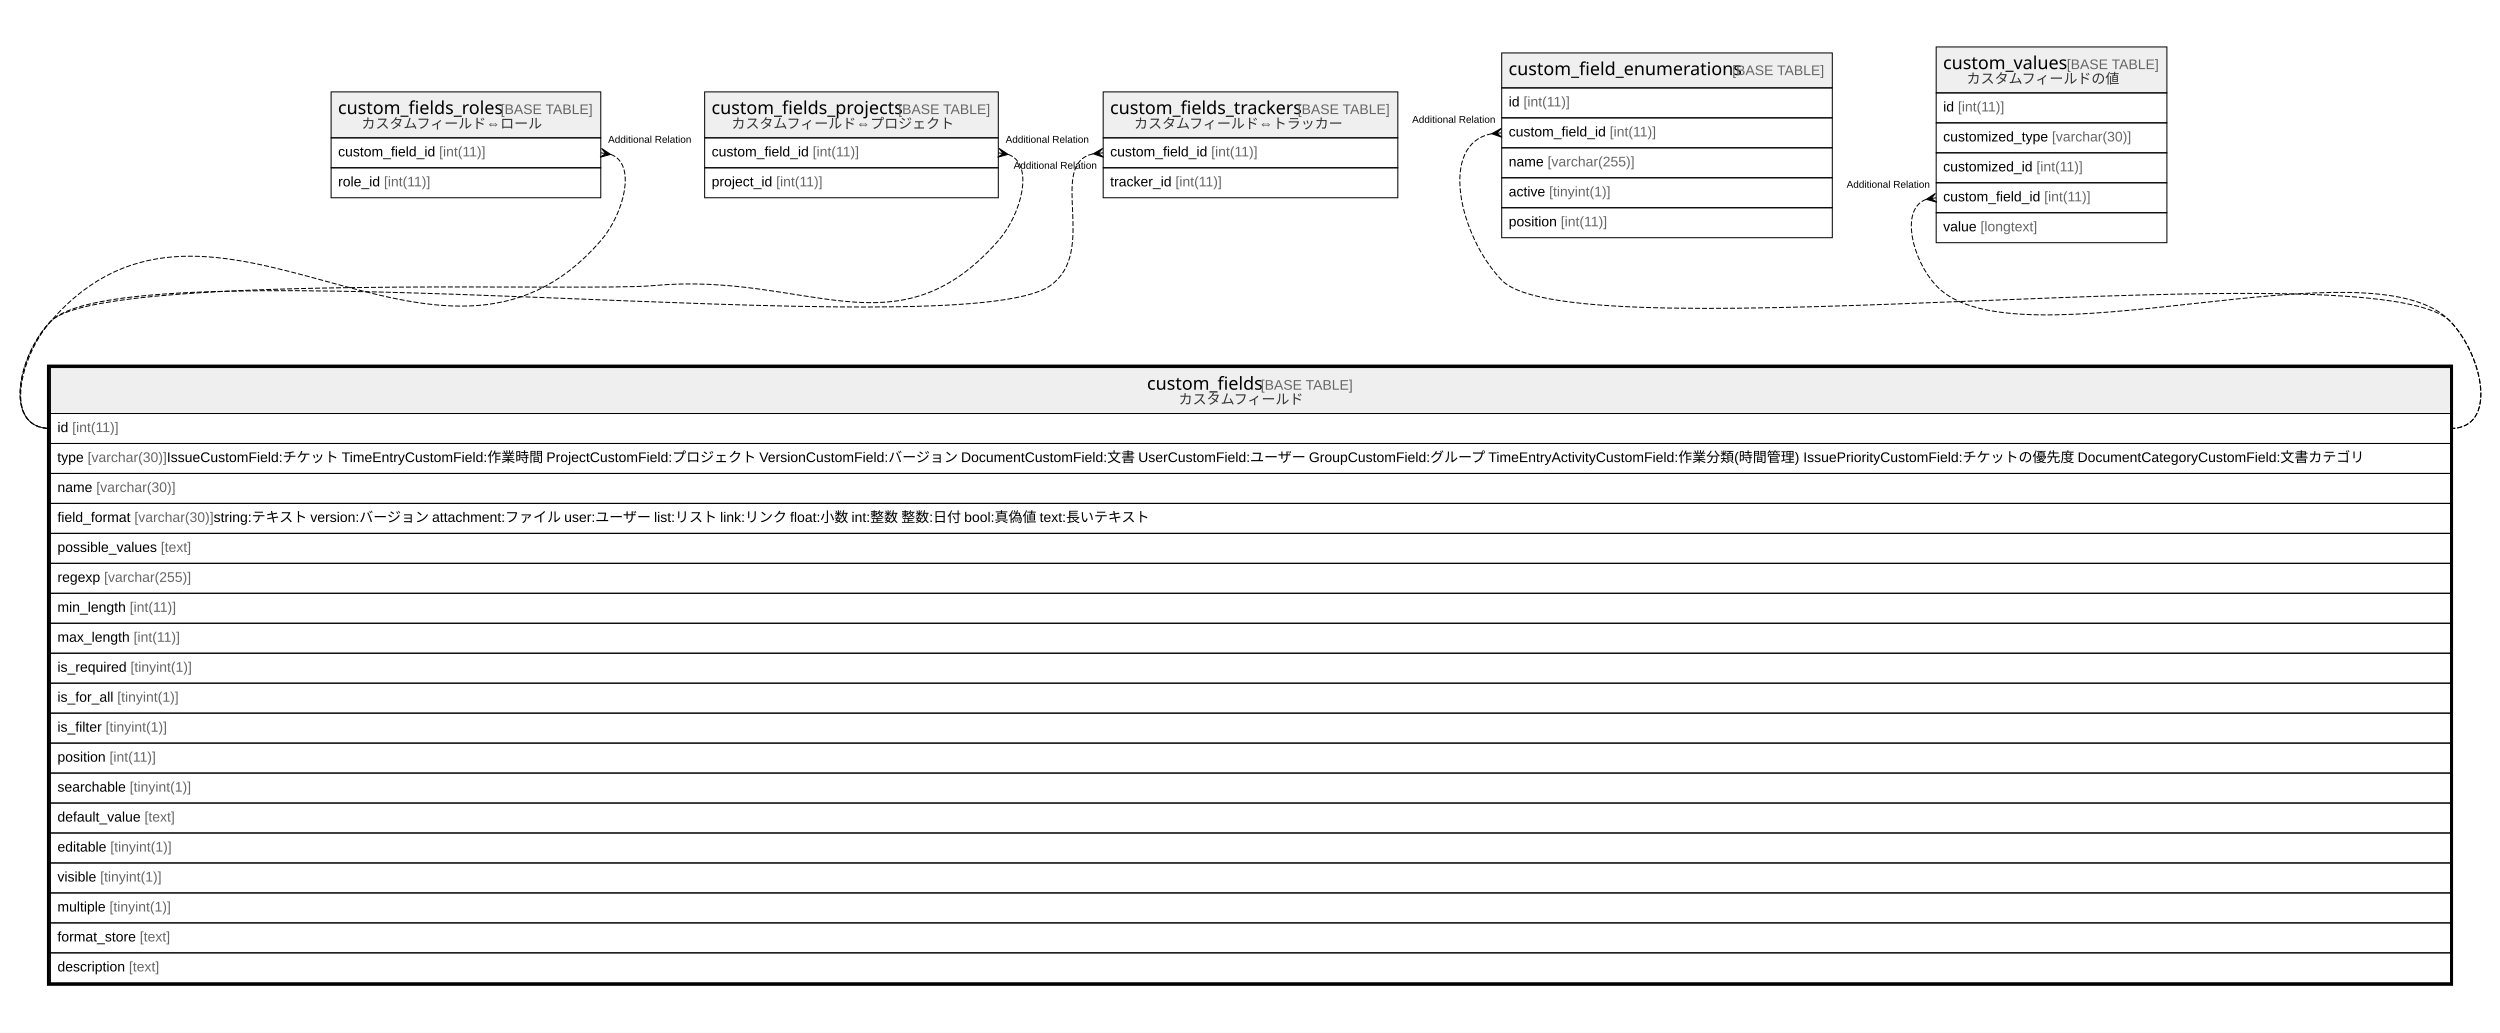
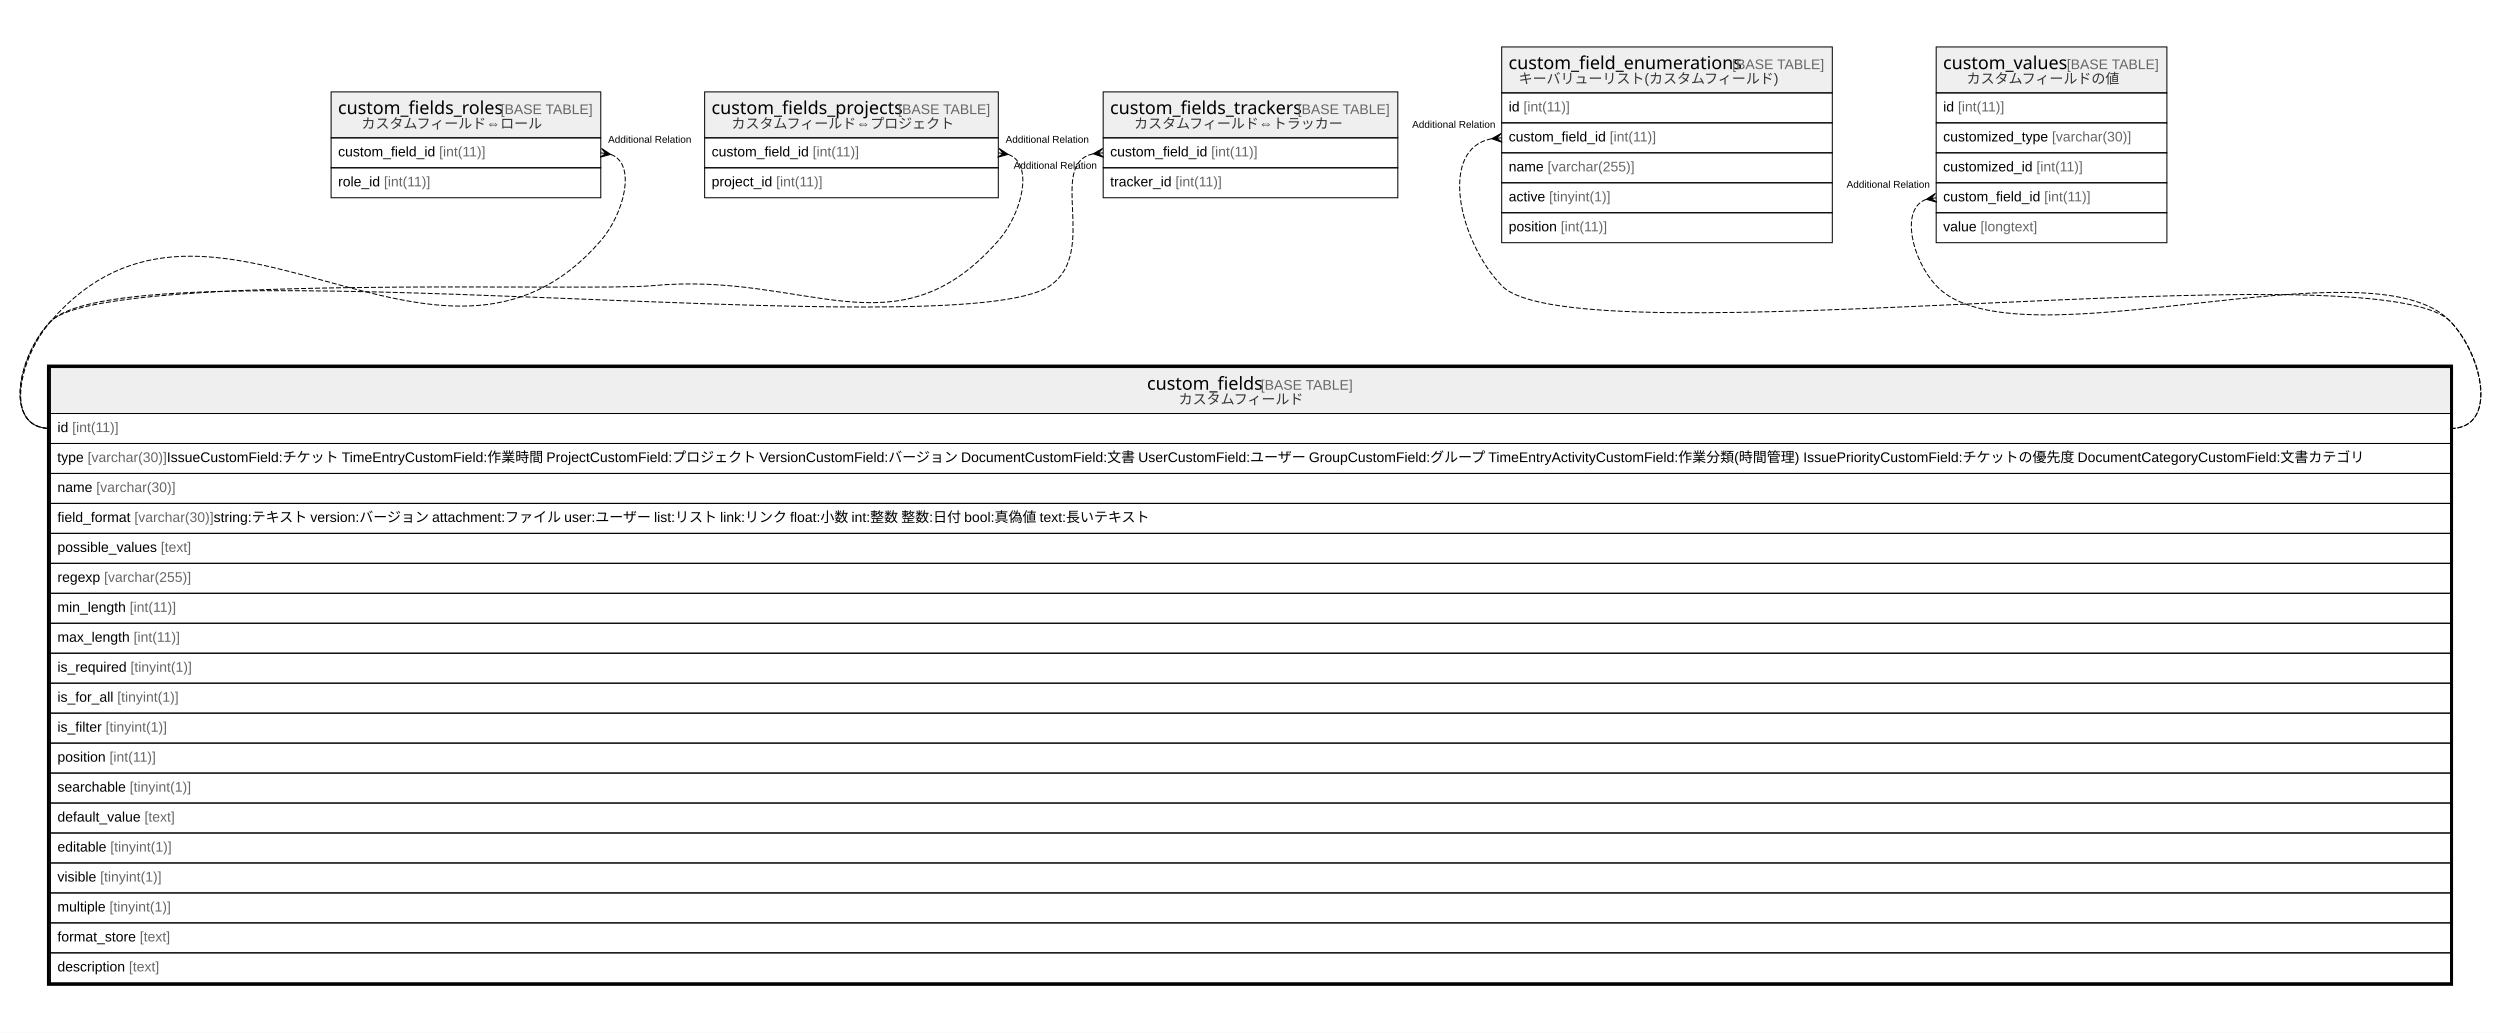
<svg xmlns="http://www.w3.org/2000/svg" width="2503pt" height="1034pt" viewBox="0.00 0.00 2503.00 1034.00">
  <g id="graph0" class="graph" transform="scale(1 1) rotate(0) translate(4 1030)">
    <polygon fill="#ffffff" stroke="transparent" points="-4,4 -4,-1030 2499,-1030 2499,4 -4,4" />
    <g id="node1" class="node">
      <polygon fill="#efefef" stroke="transparent" points="46.5,-616 46.5,-662 2449.5,-662 2449.5,-616 46.5,-616" />
      <polygon fill="none" stroke="#000000" points="46.5,-616 46.5,-662 2449.5,-662 2449.5,-616 46.5,-616" />
      <text text-anchor="start" x="1144.365" y="-639.8" font-family="Arial Bold" font-size="18.00" fill="#000000">custom_fields</text>
      <text text-anchor="start" x="1254.381" y="-639.8" font-family="Arial" font-size="14.00" fill="#000000"> </text>
      <text text-anchor="start" x="1258.272" y="-639.8" font-family="Arial" font-size="14.00" fill="#666666">[BASE TABLE]</text>
      <text text-anchor="start" x="1176.072" y="-625.4" font-family="Arial" font-size="14.00" fill="#333333">カスタムフィールド</text>
      <polygon fill="none" stroke="#000000" points="46.5,-586 46.5,-616 2449.5,-616 2449.5,-586 46.5,-586" />
      <text text-anchor="start" x="53.5" y="-597.4" font-family="Arial" font-size="14.00" fill="#000000">id </text>
      <text text-anchor="start" x="68.28" y="-597.4" font-family="Arial" font-size="14.00" fill="#666666">[int(11)]</text>
      <polygon fill="none" stroke="#000000" points="46.5,-556 46.5,-586 2449.5,-586 2449.5,-556 46.5,-556" />
      <text text-anchor="start" x="53.336" y="-567.4" font-family="Arial" font-size="14.00" fill="#000000">type </text>
      <text text-anchor="start" x="83.682" y="-567.4" font-family="Arial" font-size="14.00" fill="#666666">[varchar(30)]</text>
      <text text-anchor="start" x="163.019" y="-567.4" font-family="Arial" font-size="14.00" fill="#000000"> IssueCustomField:チケット TimeEntryCustomField:作業時間 ProjectCustomField:プロジェクト VersionCustomField:バージョン DocumentCustomField:文書 UserCustomField:ユーザー GroupCustomField:グループ TimeEntryActivityCustomField:作業分類(時間管理) IssuePriorityCustomField:チケットの優先度 DocumentCategoryCustomField:文書カテゴリ </text>
      <polygon fill="none" stroke="#000000" points="46.5,-526 46.5,-556 2449.5,-556 2449.5,-526 46.5,-526" />
      <text text-anchor="start" x="53.5" y="-537.4" font-family="Arial" font-size="14.00" fill="#000000">name </text>
      <text text-anchor="start" x="92.399" y="-537.4" font-family="Arial" font-size="14.00" fill="#666666">[varchar(30)]</text>
      <polygon fill="none" stroke="#000000" points="46.5,-496 46.5,-526 2449.5,-526 2449.5,-496 46.5,-496" />
      <text text-anchor="start" x="53.5" y="-507.4" font-family="Arial" font-size="14.00" fill="#000000">field_format </text>
      <text text-anchor="start" x="130.51" y="-507.4" font-family="Arial" font-size="14.00" fill="#666666">[varchar(30)]</text>
      <text text-anchor="start" x="209.846" y="-507.4" font-family="Arial" font-size="14.00" fill="#000000"> string:テキスト version:バージョン attachment:ファイル user:ユーザー list:リスト link:リンク float:小数 int:整数 整数:日付 bool:真偽値 text:長いテキスト </text>
      <polygon fill="none" stroke="#000000" points="46.5,-466 46.5,-496 2449.5,-496 2449.5,-466 46.5,-466" />
      <text text-anchor="start" x="53.5" y="-477.4" font-family="Arial" font-size="14.00" fill="#000000">possible_values </text>
      <text text-anchor="start" x="156.971" y="-477.4" font-family="Arial" font-size="14.00" fill="#666666">[text]</text>
      <polygon fill="none" stroke="#000000" points="46.5,-436 46.5,-466 2449.5,-466 2449.5,-436 46.5,-436" />
      <text text-anchor="start" x="53.5" y="-447.4" font-family="Arial" font-size="14.00" fill="#000000">regexp </text>
      <text text-anchor="start" x="100.182" y="-447.4" font-family="Arial" font-size="14.00" fill="#666666">[varchar(255)]</text>
      <polygon fill="none" stroke="#000000" points="46.5,-406 46.5,-436 2449.5,-436 2449.5,-406 46.5,-406" />
      <text text-anchor="start" x="53.5" y="-417.4" font-family="Arial" font-size="14.00" fill="#000000">min_length </text>
      <text text-anchor="start" x="125.851" y="-417.4" font-family="Arial" font-size="14.00" fill="#666666">[int(11)]</text>
      <polygon fill="none" stroke="#000000" points="46.5,-376 46.5,-406 2449.5,-406 2449.5,-376 46.5,-376" />
      <text text-anchor="start" x="53.5" y="-387.4" font-family="Arial" font-size="14.00" fill="#000000">max_length </text>
      <text text-anchor="start" x="129.744" y="-387.4" font-family="Arial" font-size="14.00" fill="#666666">[int(11)]</text>
      <polygon fill="none" stroke="#000000" points="46.5,-346 46.5,-376 2449.5,-376 2449.5,-346 46.5,-346" />
      <text text-anchor="start" x="53.5" y="-357.4" font-family="Arial" font-size="14.00" fill="#000000">is_required </text>
      <text text-anchor="start" x="126.621" y="-357.4" font-family="Arial" font-size="14.00" fill="#666666">[tinyint(1)]</text>
      <polygon fill="none" stroke="#000000" points="46.5,-316 46.5,-346 2449.5,-346 2449.5,-316 46.5,-316" />
      <text text-anchor="start" x="53.5" y="-327.4" font-family="Arial" font-size="14.00" fill="#000000">is_for_all </text>
      <text text-anchor="start" x="113.392" y="-327.4" font-family="Arial" font-size="14.00" fill="#666666">[tinyint(1)]</text>
      <polygon fill="none" stroke="#000000" points="46.5,-286 46.5,-316 2449.5,-316 2449.5,-286 46.5,-286" />
      <text text-anchor="start" x="53.5" y="-297.4" font-family="Arial" font-size="14.00" fill="#000000">is_filter </text>
      <text text-anchor="start" x="101.717" y="-297.4" font-family="Arial" font-size="14.00" fill="#666666">[tinyint(1)]</text>
      <polygon fill="none" stroke="#000000" points="46.5,-256 46.5,-286 2449.5,-286 2449.5,-256 46.5,-256" />
      <text text-anchor="start" x="53.5" y="-267.4" font-family="Arial" font-size="14.00" fill="#000000">position </text>
      <text text-anchor="start" x="105.625" y="-267.4" font-family="Arial" font-size="14.00" fill="#666666">[int(11)]</text>
      <polygon fill="none" stroke="#000000" points="46.5,-226 46.5,-256 2449.5,-256 2449.5,-226 46.5,-226" />
      <text text-anchor="start" x="53.5" y="-237.4" font-family="Arial" font-size="14.00" fill="#000000">searchable </text>
      <text text-anchor="start" x="125.853" y="-237.4" font-family="Arial" font-size="14.00" fill="#666666">[tinyint(1)]</text>
      <polygon fill="none" stroke="#000000" points="46.5,-196 46.5,-226 2449.5,-226 2449.5,-196 46.5,-196" />
      <text text-anchor="start" x="53.5" y="-207.4" font-family="Arial" font-size="14.00" fill="#000000">default_value </text>
      <text text-anchor="start" x="140.646" y="-207.4" font-family="Arial" font-size="14.00" fill="#666666">[text]</text>
      <polygon fill="none" stroke="#000000" points="46.5,-166 46.5,-196 2449.5,-196 2449.5,-166 46.5,-166" />
      <text text-anchor="start" x="53.5" y="-177.4" font-family="Arial" font-size="14.00" fill="#000000">editable </text>
      <text text-anchor="start" x="106.407" y="-177.4" font-family="Arial" font-size="14.00" fill="#666666">[tinyint(1)]</text>
      <polygon fill="none" stroke="#000000" points="46.5,-136 46.5,-166 2449.5,-166 2449.5,-136 46.5,-136" />
      <text text-anchor="start" x="53.5" y="-147.4" font-family="Arial" font-size="14.00" fill="#000000">visible </text>
      <text text-anchor="start" x="96.276" y="-147.4" font-family="Arial" font-size="14.00" fill="#666666">[tinyint(1)]</text>
      <polygon fill="none" stroke="#000000" points="46.5,-106 46.5,-136 2449.5,-136 2449.5,-106 46.5,-106" />
      <text text-anchor="start" x="53.5" y="-117.4" font-family="Arial" font-size="14.00" fill="#000000">multiple </text>
      <text text-anchor="start" x="105.609" y="-117.4" font-family="Arial" font-size="14.00" fill="#666666">[tinyint(1)]</text>
      <polygon fill="none" stroke="#000000" points="46.5,-76 46.5,-106 2449.5,-106 2449.5,-76 46.5,-76" />
      <text text-anchor="start" x="53.5" y="-87.4" font-family="Arial" font-size="14.00" fill="#000000">format_store </text>
      <text text-anchor="start" x="135.957" y="-87.4" font-family="Arial" font-size="14.00" fill="#666666">[text]</text>
      <polygon fill="none" stroke="#000000" points="46.5,-46 46.5,-76 2449.5,-76 2449.5,-46 46.5,-46" />
      <text text-anchor="start" x="53.5" y="-57.4" font-family="Arial" font-size="14.00" fill="#000000">description </text>
      <text text-anchor="start" x="125.068" y="-57.4" font-family="Arial" font-size="14.00" fill="#666666">[text]</text>
      <polygon fill="none" stroke="#000000" stroke-width="3" points="44.5,-44.5 44.5,-663.5 2450.5,-663.5 2450.5,-44.5 44.5,-44.5" />
    </g>
    <g id="node2" class="node">
      <polygon fill="#efefef" stroke="transparent" points="327.5,-892 327.5,-938 597.5,-938 597.5,-892 327.5,-892" />
      <polygon fill="none" stroke="#000000" points="327.5,-892 327.5,-938 597.5,-938 597.5,-892 327.5,-892" />
      <text text-anchor="start" x="334.363" y="-915.8" font-family="Arial Bold" font-size="18.00" fill="#000000">custom_fields_roles</text>
      <text text-anchor="start" x="493.384" y="-915.8" font-family="Arial" font-size="14.00" fill="#000000"> </text>
      <text text-anchor="start" x="497.274" y="-915.8" font-family="Arial" font-size="14.00" fill="#666666">[BASE TABLE]</text>
      <text text-anchor="start" x="357.911" y="-901.4" font-family="Arial" font-size="14.00" fill="#333333">カスタムフィールド⇔ロール</text>
      <polygon fill="none" stroke="#000000" points="327.5,-862 327.5,-892 597.5,-892 597.5,-862 327.5,-862" />
      <text text-anchor="start" x="334.5" y="-873.4" font-family="Arial" font-size="14.00" fill="#000000">custom_field_id </text>
      <text text-anchor="start" x="435.63" y="-873.4" font-family="Arial" font-size="14.00" fill="#666666">[int(11)]</text>
      <polygon fill="none" stroke="#000000" points="327.5,-832 327.5,-862 597.5,-862 597.5,-832 327.5,-832" />
      <text text-anchor="start" x="334.5" y="-843.4" font-family="Arial" font-size="14.00" fill="#000000">role_id </text>
      <text text-anchor="start" x="380.395" y="-843.4" font-family="Arial" font-size="14.00" fill="#666666">[int(11)]</text>
    </g>
    <g id="edge1" class="edge">
      <path fill="none" stroke="#000000" stroke-dasharray="5,2" d="M607.49,-875.41C633.851,-865.868 620.569,-815.708 597.5,-789 435.704,-601.68 208.296,-895.32 46.5,-708 15.415,-672.011 -1.056,-601 46.5,-601" />
      <polygon fill="#000000" stroke="#000000" points="607.376,-875.428 596.793,-872.556 602.438,-876.214 597.5,-877 597.5,-877 597.5,-877 602.438,-876.214 598.207,-881.444 607.376,-875.428 607.376,-875.428" />
      <text text-anchor="start" x="604.824" y="-887" font-family="Arial" font-size="10.00" fill="#000000">Additional Relation</text>
    </g>
    <g id="node3" class="node">
      <polygon fill="#efefef" stroke="transparent" points="701.5,-892 701.5,-938 995.5,-938 995.5,-892 701.5,-892" />
      <polygon fill="none" stroke="#000000" points="701.5,-892 701.5,-938 995.5,-938 995.5,-892 701.5,-892" />
      <text text-anchor="start" x="708.358" y="-915.8" font-family="Arial Bold" font-size="18.00" fill="#000000">custom_fields_projects</text>
      <text text-anchor="start" x="891.388" y="-915.8" font-family="Arial" font-size="14.00" fill="#000000"> </text>
      <text text-anchor="start" x="895.278" y="-915.8" font-family="Arial" font-size="14.00" fill="#666666">[BASE TABLE]</text>
      <text text-anchor="start" x="728.363" y="-901.4" font-family="Arial" font-size="14.00" fill="#333333">カスタムフィールド⇔プロジェクト</text>
      <polygon fill="none" stroke="#000000" points="701.5,-862 701.5,-892 995.5,-892 995.5,-862 701.5,-862" />
      <text text-anchor="start" x="708.5" y="-873.4" font-family="Arial" font-size="14.00" fill="#000000">custom_field_id </text>
      <text text-anchor="start" x="809.63" y="-873.4" font-family="Arial" font-size="14.00" fill="#666666">[int(11)]</text>
      <polygon fill="none" stroke="#000000" points="701.5,-832 701.5,-862 995.5,-862 995.5,-832 701.5,-832" />
      <text text-anchor="start" x="708.5" y="-843.4" font-family="Arial" font-size="14.00" fill="#000000">project_id </text>
      <text text-anchor="start" x="773.068" y="-843.4" font-family="Arial" font-size="14.00" fill="#666666">[int(11)]</text>
    </g>
    <g id="edge2" class="edge">
      <path fill="none" stroke="#000000" stroke-dasharray="5,2" d="M1005.496,-875.405C1031.894,-865.831 1018.79,-815.515 995.5,-789 893.162,-672.49 803.881,-758.63 649.5,-744 582.68,-737.668 92.525,-756.854 46.5,-708 13.89,-673.386 -1.056,-601 46.5,-601" />
      <polygon fill="#000000" stroke="#000000" points="1005.375,-875.424 994.791,-872.556 1000.438,-876.212 995.5,-877 995.5,-877 995.5,-877 1000.438,-876.212 996.209,-881.444 1005.375,-875.424 1005.375,-875.424" />
      <text text-anchor="start" x="1002.824" y="-887" font-family="Arial" font-size="10.00" fill="#000000">Additional Relation</text>
    </g>
    <g id="node4" class="node">
      <polygon fill="#efefef" stroke="transparent" points="1100.5,-892 1100.5,-938 1395.5,-938 1395.5,-892 1100.5,-892" />
      <polygon fill="none" stroke="#000000" points="1100.5,-892 1100.5,-938 1395.5,-938 1395.5,-892 1100.5,-892" />
      <text text-anchor="start" x="1107.362" y="-915.8" font-family="Arial Bold" font-size="18.00" fill="#000000">custom_fields_trackers</text>
      <text text-anchor="start" x="1291.384" y="-915.8" font-family="Arial" font-size="14.00" fill="#000000"> </text>
      <text text-anchor="start" x="1295.274" y="-915.8" font-family="Arial" font-size="14.00" fill="#666666">[BASE TABLE]</text>
      <text text-anchor="start" x="1131.445" y="-901.4" font-family="Arial" font-size="14.00" fill="#333333">カスタムフィールド⇔トラッカー</text>
      <polygon fill="none" stroke="#000000" points="1100.5,-862 1100.5,-892 1395.5,-892 1395.5,-862 1100.5,-862" />
      <text text-anchor="start" x="1107.5" y="-873.4" font-family="Arial" font-size="14.00" fill="#000000">custom_field_id </text>
      <text text-anchor="start" x="1208.63" y="-873.4" font-family="Arial" font-size="14.00" fill="#666666">[int(11)]</text>
      <polygon fill="none" stroke="#000000" points="1100.5,-832 1100.5,-862 1395.5,-862 1395.5,-832 1100.5,-832" />
      <text text-anchor="start" x="1107.5" y="-843.4" font-family="Arial" font-size="14.00" fill="#000000">tracker_id </text>
      <text text-anchor="start" x="1172.839" y="-843.4" font-family="Arial" font-size="14.00" fill="#666666">[int(11)]</text>
    </g>
    <g id="edge3" class="edge">
      <path fill="none" stroke="#000000" stroke-dasharray="5,2" d="M1090.277,-875.975C1044.034,-865.551 1096.368,-778.43 1047.5,-744 956.519,-679.9 123.77,-788.099 46.5,-708 13.483,-673.774 -1.056,-601 46.5,-601" />
      <polygon fill="#000000" stroke="#000000" points="1090.55,-876.002 1100.051,-881.477 1095.525,-876.501 1100.5,-877 1100.5,-877 1100.5,-877 1095.525,-876.501 1100.949,-872.523 1090.55,-876.002 1090.55,-876.002" />
      <text text-anchor="start" x="1010.824" y="-861" font-family="Arial" font-size="10.00" fill="#000000">Additional Relation</text>
    </g>
    <g id="node5" class="node">
-       <polygon fill="#efefef" stroke="transparent" points="1499.5,-942 1499.5,-977 1830.5,-977 1830.5,-942 1499.5,-942" />
-       <polygon fill="none" stroke="#000000" points="1499.5,-942 1499.5,-977 1830.5,-977 1830.5,-942 1499.5,-942" />
-       <text text-anchor="start" x="1506.35" y="-954.8" font-family="Arial Bold" font-size="18.00" fill="#000000">custom_field_enumerations</text>
-       <text text-anchor="start" x="1726.396" y="-954.8" font-family="Arial" font-size="14.00" fill="#000000"> </text>
-       <text text-anchor="start" x="1730.287" y="-954.8" font-family="Arial" font-size="14.00" fill="#666666">[BASE TABLE]</text>
-       <polygon fill="none" stroke="#000000" points="1499.5,-912 1499.5,-942 1830.5,-942 1830.5,-912 1499.5,-912" />
-       <text text-anchor="start" x="1506.5" y="-923.4" font-family="Arial" font-size="14.00" fill="#000000">id </text>
-       <text text-anchor="start" x="1521.28" y="-923.4" font-family="Arial" font-size="14.00" fill="#666666">[int(11)]</text>
-       <polygon fill="none" stroke="#000000" points="1499.5,-882 1499.5,-912 1830.5,-912 1830.5,-882 1499.5,-882" />
-       <text text-anchor="start" x="1506.5" y="-893.4" font-family="Arial" font-size="14.00" fill="#000000">custom_field_id </text>
-       <text text-anchor="start" x="1607.63" y="-893.4" font-family="Arial" font-size="14.00" fill="#666666">[int(11)]</text>
-       <polygon fill="none" stroke="#000000" points="1499.5,-852 1499.5,-882 1830.5,-882 1830.5,-852 1499.5,-852" />
-       <text text-anchor="start" x="1506.5" y="-863.4" font-family="Arial" font-size="14.00" fill="#000000">name </text>
-       <text text-anchor="start" x="1545.399" y="-863.4" font-family="Arial" font-size="14.00" fill="#666666">[varchar(255)]</text>
-       <polygon fill="none" stroke="#000000" points="1499.5,-822 1499.5,-852 1830.5,-852 1830.5,-822 1499.5,-822" />
-       <text text-anchor="start" x="1506.5" y="-833.4" font-family="Arial" font-size="14.00" fill="#000000">active </text>
-       <text text-anchor="start" x="1546.953" y="-833.4" font-family="Arial" font-size="14.00" fill="#666666">[tinyint(1)]</text>
-       <polygon fill="none" stroke="#000000" points="1499.5,-792 1499.5,-822 1830.5,-822 1830.5,-792 1499.5,-792" />
-       <text text-anchor="start" x="1506.5" y="-803.4" font-family="Arial" font-size="14.00" fill="#000000">position </text>
-       <text text-anchor="start" x="1558.625" y="-803.4" font-family="Arial" font-size="14.00" fill="#666666">[int(11)]</text>
+       <polygon fill="#efefef" stroke="transparent" points="1499.5,-937 1499.5,-983 1830.5,-983 1830.5,-937 1499.5,-937" />
+       <polygon fill="none" stroke="#000000" points="1499.5,-937 1499.5,-983 1830.5,-983 1830.5,-937 1499.5,-937" />
+       <text text-anchor="start" x="1506.35" y="-960.8" font-family="Arial Bold" font-size="18.00" fill="#000000">custom_field_enumerations</text>
+       <text text-anchor="start" x="1726.396" y="-960.8" font-family="Arial" font-size="14.00" fill="#000000"> </text>
+       <text text-anchor="start" x="1730.287" y="-960.8" font-family="Arial" font-size="14.00" fill="#666666">[BASE TABLE]</text>
+       <text text-anchor="start" x="1516.497" y="-946.4" font-family="Arial" font-size="14.00" fill="#333333">キーバリューリスト(カスタムフィールド)</text>
+       <polygon fill="none" stroke="#000000" points="1499.5,-907 1499.5,-937 1830.5,-937 1830.5,-907 1499.5,-907" />
+       <text text-anchor="start" x="1506.5" y="-918.4" font-family="Arial" font-size="14.00" fill="#000000">id </text>
+       <text text-anchor="start" x="1521.28" y="-918.4" font-family="Arial" font-size="14.00" fill="#666666">[int(11)]</text>
+       <polygon fill="none" stroke="#000000" points="1499.5,-877 1499.5,-907 1830.5,-907 1830.5,-877 1499.5,-877" />
+       <text text-anchor="start" x="1506.5" y="-888.4" font-family="Arial" font-size="14.00" fill="#000000">custom_field_id </text>
+       <text text-anchor="start" x="1607.63" y="-888.4" font-family="Arial" font-size="14.00" fill="#666666">[int(11)]</text>
+       <polygon fill="none" stroke="#000000" points="1499.5,-847 1499.5,-877 1830.5,-877 1830.5,-847 1499.5,-847" />
+       <text text-anchor="start" x="1506.5" y="-858.4" font-family="Arial" font-size="14.00" fill="#000000">name </text>
+       <text text-anchor="start" x="1545.399" y="-858.4" font-family="Arial" font-size="14.00" fill="#666666">[varchar(255)]</text>
+       <polygon fill="none" stroke="#000000" points="1499.5,-817 1499.5,-847 1830.5,-847 1830.5,-817 1499.5,-817" />
+       <text text-anchor="start" x="1506.5" y="-828.4" font-family="Arial" font-size="14.00" fill="#000000">active </text>
+       <text text-anchor="start" x="1546.953" y="-828.4" font-family="Arial" font-size="14.00" fill="#666666">[tinyint(1)]</text>
+       <polygon fill="none" stroke="#000000" points="1499.5,-787 1499.5,-817 1830.5,-817 1830.5,-787 1499.5,-787" />
+       <text text-anchor="start" x="1506.5" y="-798.4" font-family="Arial" font-size="14.00" fill="#000000">position </text>
+       <text text-anchor="start" x="1558.625" y="-798.4" font-family="Arial" font-size="14.00" fill="#666666">[int(11)]</text>
    </g>
    <g id="edge4" class="edge">
-       <path fill="none" stroke="#000000" stroke-dasharray="5,2" d="M1489.505,-896.126C1436.232,-886.205 1456.647,-794.266 1499.5,-749.5 1572.562,-673.177 2376.438,-784.323 2449.5,-708 2482.385,-673.647 2497.056,-601 2449.5,-601" />
-       <polygon fill="#000000" stroke="#000000" points="1489.538,-896.129 1499.108,-901.483 1494.519,-896.565 1499.5,-897 1499.5,-897 1499.5,-897 1494.519,-896.565 1499.892,-892.517 1489.538,-896.129 1489.538,-896.129" />
-       <text text-anchor="start" x="1409.824" y="-907" font-family="Arial" font-size="10.00" fill="#000000">Additional Relation</text>
+       <path fill="none" stroke="#000000" stroke-dasharray="5,2" d="M1489.469,-891.122C1436.003,-881.154 1456.372,-788.793 1499.5,-744 1572.765,-667.906 2376.235,-784.094 2449.5,-708 2482.484,-673.742 2497.056,-601 2449.5,-601" />
+       <polygon fill="#000000" stroke="#000000" points="1489.538,-891.128 1499.108,-896.483 1494.519,-891.564 1499.5,-892 1499.5,-892 1499.5,-892 1494.519,-891.564 1499.892,-887.517 1489.538,-891.128 1489.538,-891.128" />
+       <text text-anchor="start" x="1409.824" y="-902" font-family="Arial" font-size="10.00" fill="#000000">Additional Relation</text>
    </g>
    <g id="node6" class="node">
      <polygon fill="#efefef" stroke="transparent" points="1934.5,-937 1934.5,-983 2165.5,-983 2165.5,-937 1934.5,-937" />
      <polygon fill="none" stroke="#000000" points="1934.5,-937 1934.5,-983 2165.5,-983 2165.5,-937 1934.5,-937" />
      <text text-anchor="start" x="1941.36" y="-960.8" font-family="Arial Bold" font-size="18.00" fill="#000000">custom_values</text>
      <text text-anchor="start" x="2061.386" y="-960.8" font-family="Arial" font-size="14.00" fill="#000000"> </text>
      <text text-anchor="start" x="2065.277" y="-960.8" font-family="Arial" font-size="14.00" fill="#666666">[BASE TABLE]</text>
      <text text-anchor="start" x="1964.979" y="-946.4" font-family="Arial" font-size="14.00" fill="#333333">カスタムフィールドの値</text>
      <polygon fill="none" stroke="#000000" points="1934.5,-907 1934.5,-937 2165.5,-937 2165.5,-907 1934.5,-907" />
      <text text-anchor="start" x="1941.5" y="-918.4" font-family="Arial" font-size="14.00" fill="#000000">id </text>
      <text text-anchor="start" x="1956.28" y="-918.4" font-family="Arial" font-size="14.00" fill="#666666">[int(11)]</text>
      <polygon fill="none" stroke="#000000" points="1934.5,-877 1934.5,-907 2165.5,-907 2165.5,-877 1934.5,-877" />
      <text text-anchor="start" x="1941.5" y="-888.4" font-family="Arial" font-size="14.00" fill="#000000">customized_type </text>
      <text text-anchor="start" x="2050.417" y="-888.4" font-family="Arial" font-size="14.00" fill="#666666">[varchar(30)]</text>
      <polygon fill="none" stroke="#000000" points="1934.5,-847 1934.5,-877 2165.5,-877 2165.5,-847 1934.5,-847" />
      <text text-anchor="start" x="1941.5" y="-858.4" font-family="Arial" font-size="14.00" fill="#000000">customized_id </text>
      <text text-anchor="start" x="2034.851" y="-858.4" font-family="Arial" font-size="14.00" fill="#666666">[int(11)]</text>
      <polygon fill="none" stroke="#000000" points="1934.5,-817 1934.5,-847 2165.5,-847 2165.5,-817 1934.5,-817" />
      <text text-anchor="start" x="1941.5" y="-828.4" font-family="Arial" font-size="14.00" fill="#000000">custom_field_id </text>
      <text text-anchor="start" x="2042.63" y="-828.4" font-family="Arial" font-size="14.00" fill="#666666">[int(11)]</text>
      <polygon fill="none" stroke="#000000" points="1934.5,-787 1934.5,-817 2165.5,-817 2165.5,-787 1934.5,-787" />
      <text text-anchor="start" x="1941.5" y="-798.4" font-family="Arial" font-size="14.00" fill="#000000">value </text>
      <text text-anchor="start" x="1978.845" y="-798.4" font-family="Arial" font-size="14.00" fill="#666666">[longtext]</text>
    </g>
    <g id="edge5" class="edge">
      <path fill="none" stroke="#000000" stroke-dasharray="5,2" d="M1924.482,-830.385C1897.954,-820.693 1910.431,-769.81 1934.5,-744 2012.742,-660.097 2371.258,-791.903 2449.5,-708 2481.933,-673.221 2497.056,-601 2449.5,-601" />
      <polygon fill="#000000" stroke="#000000" points="1924.628,-830.408 1933.784,-836.443 1929.564,-831.204 1934.5,-832 1934.5,-832 1934.5,-832 1929.564,-831.204 1935.216,-827.557 1924.628,-830.408 1924.628,-830.408" />
      <text text-anchor="start" x="1844.824" y="-842" font-family="Arial" font-size="10.00" fill="#000000">Additional Relation</text>
    </g>
  </g>
</svg>
